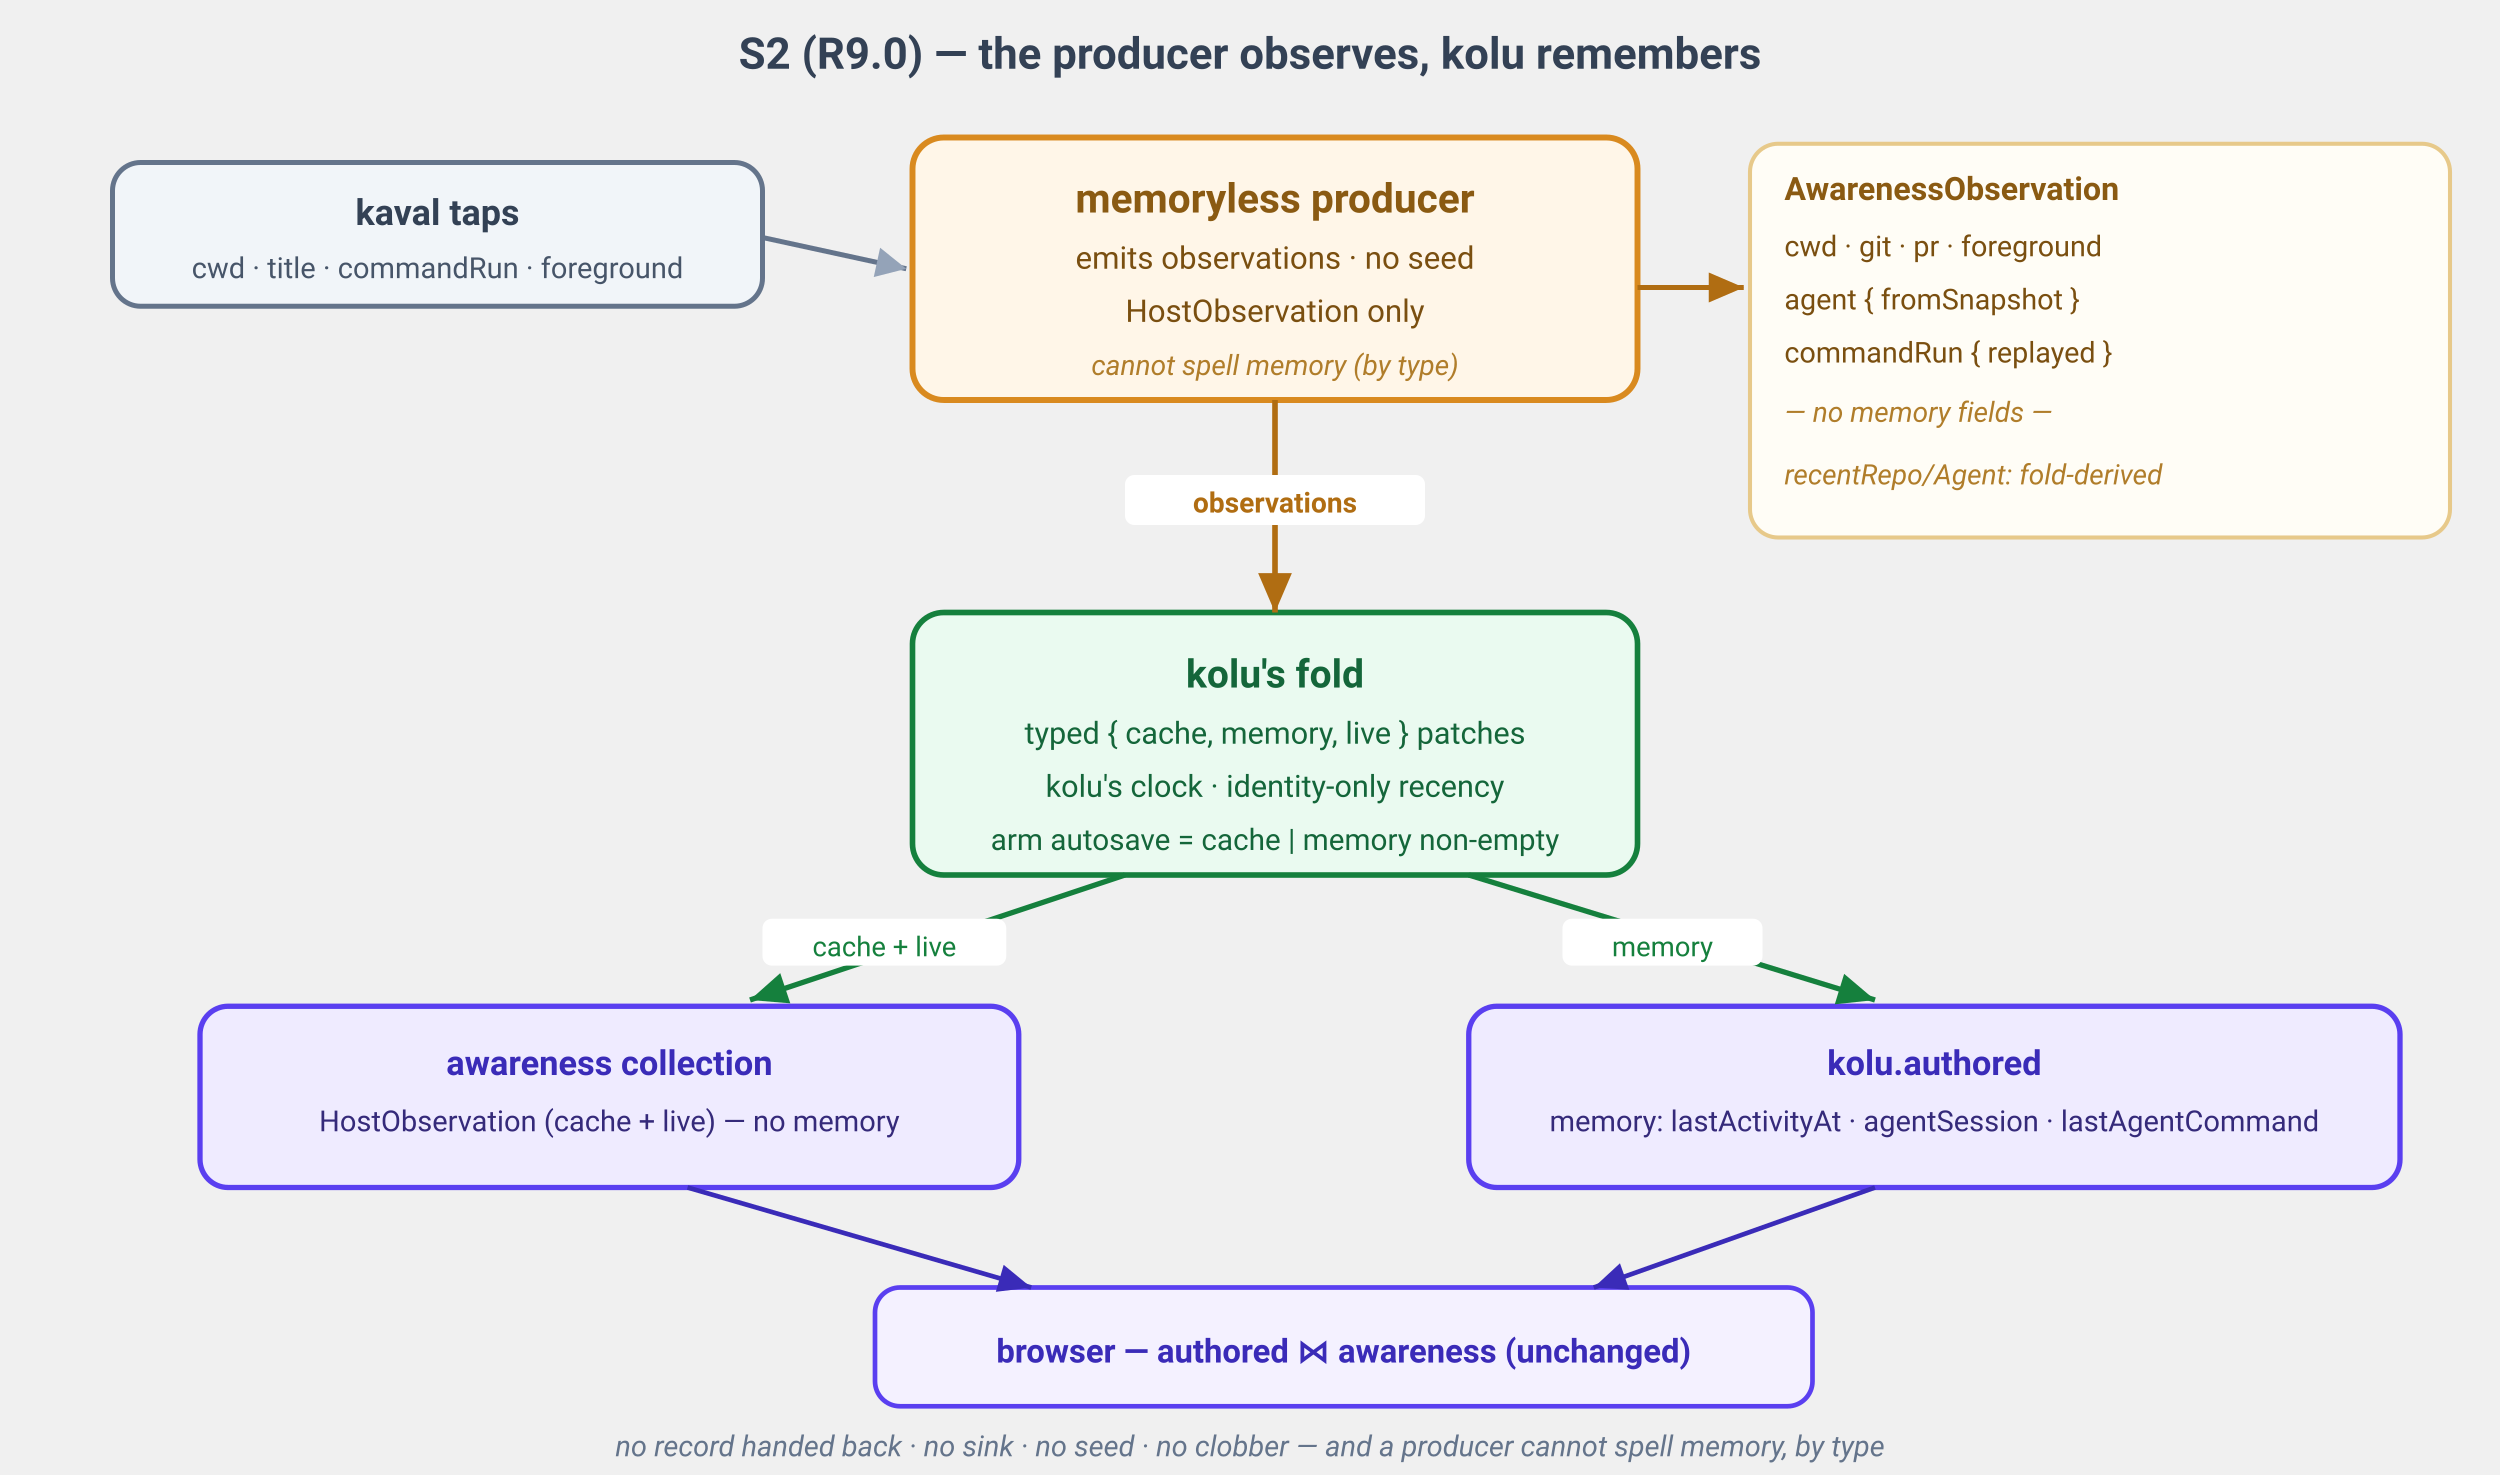
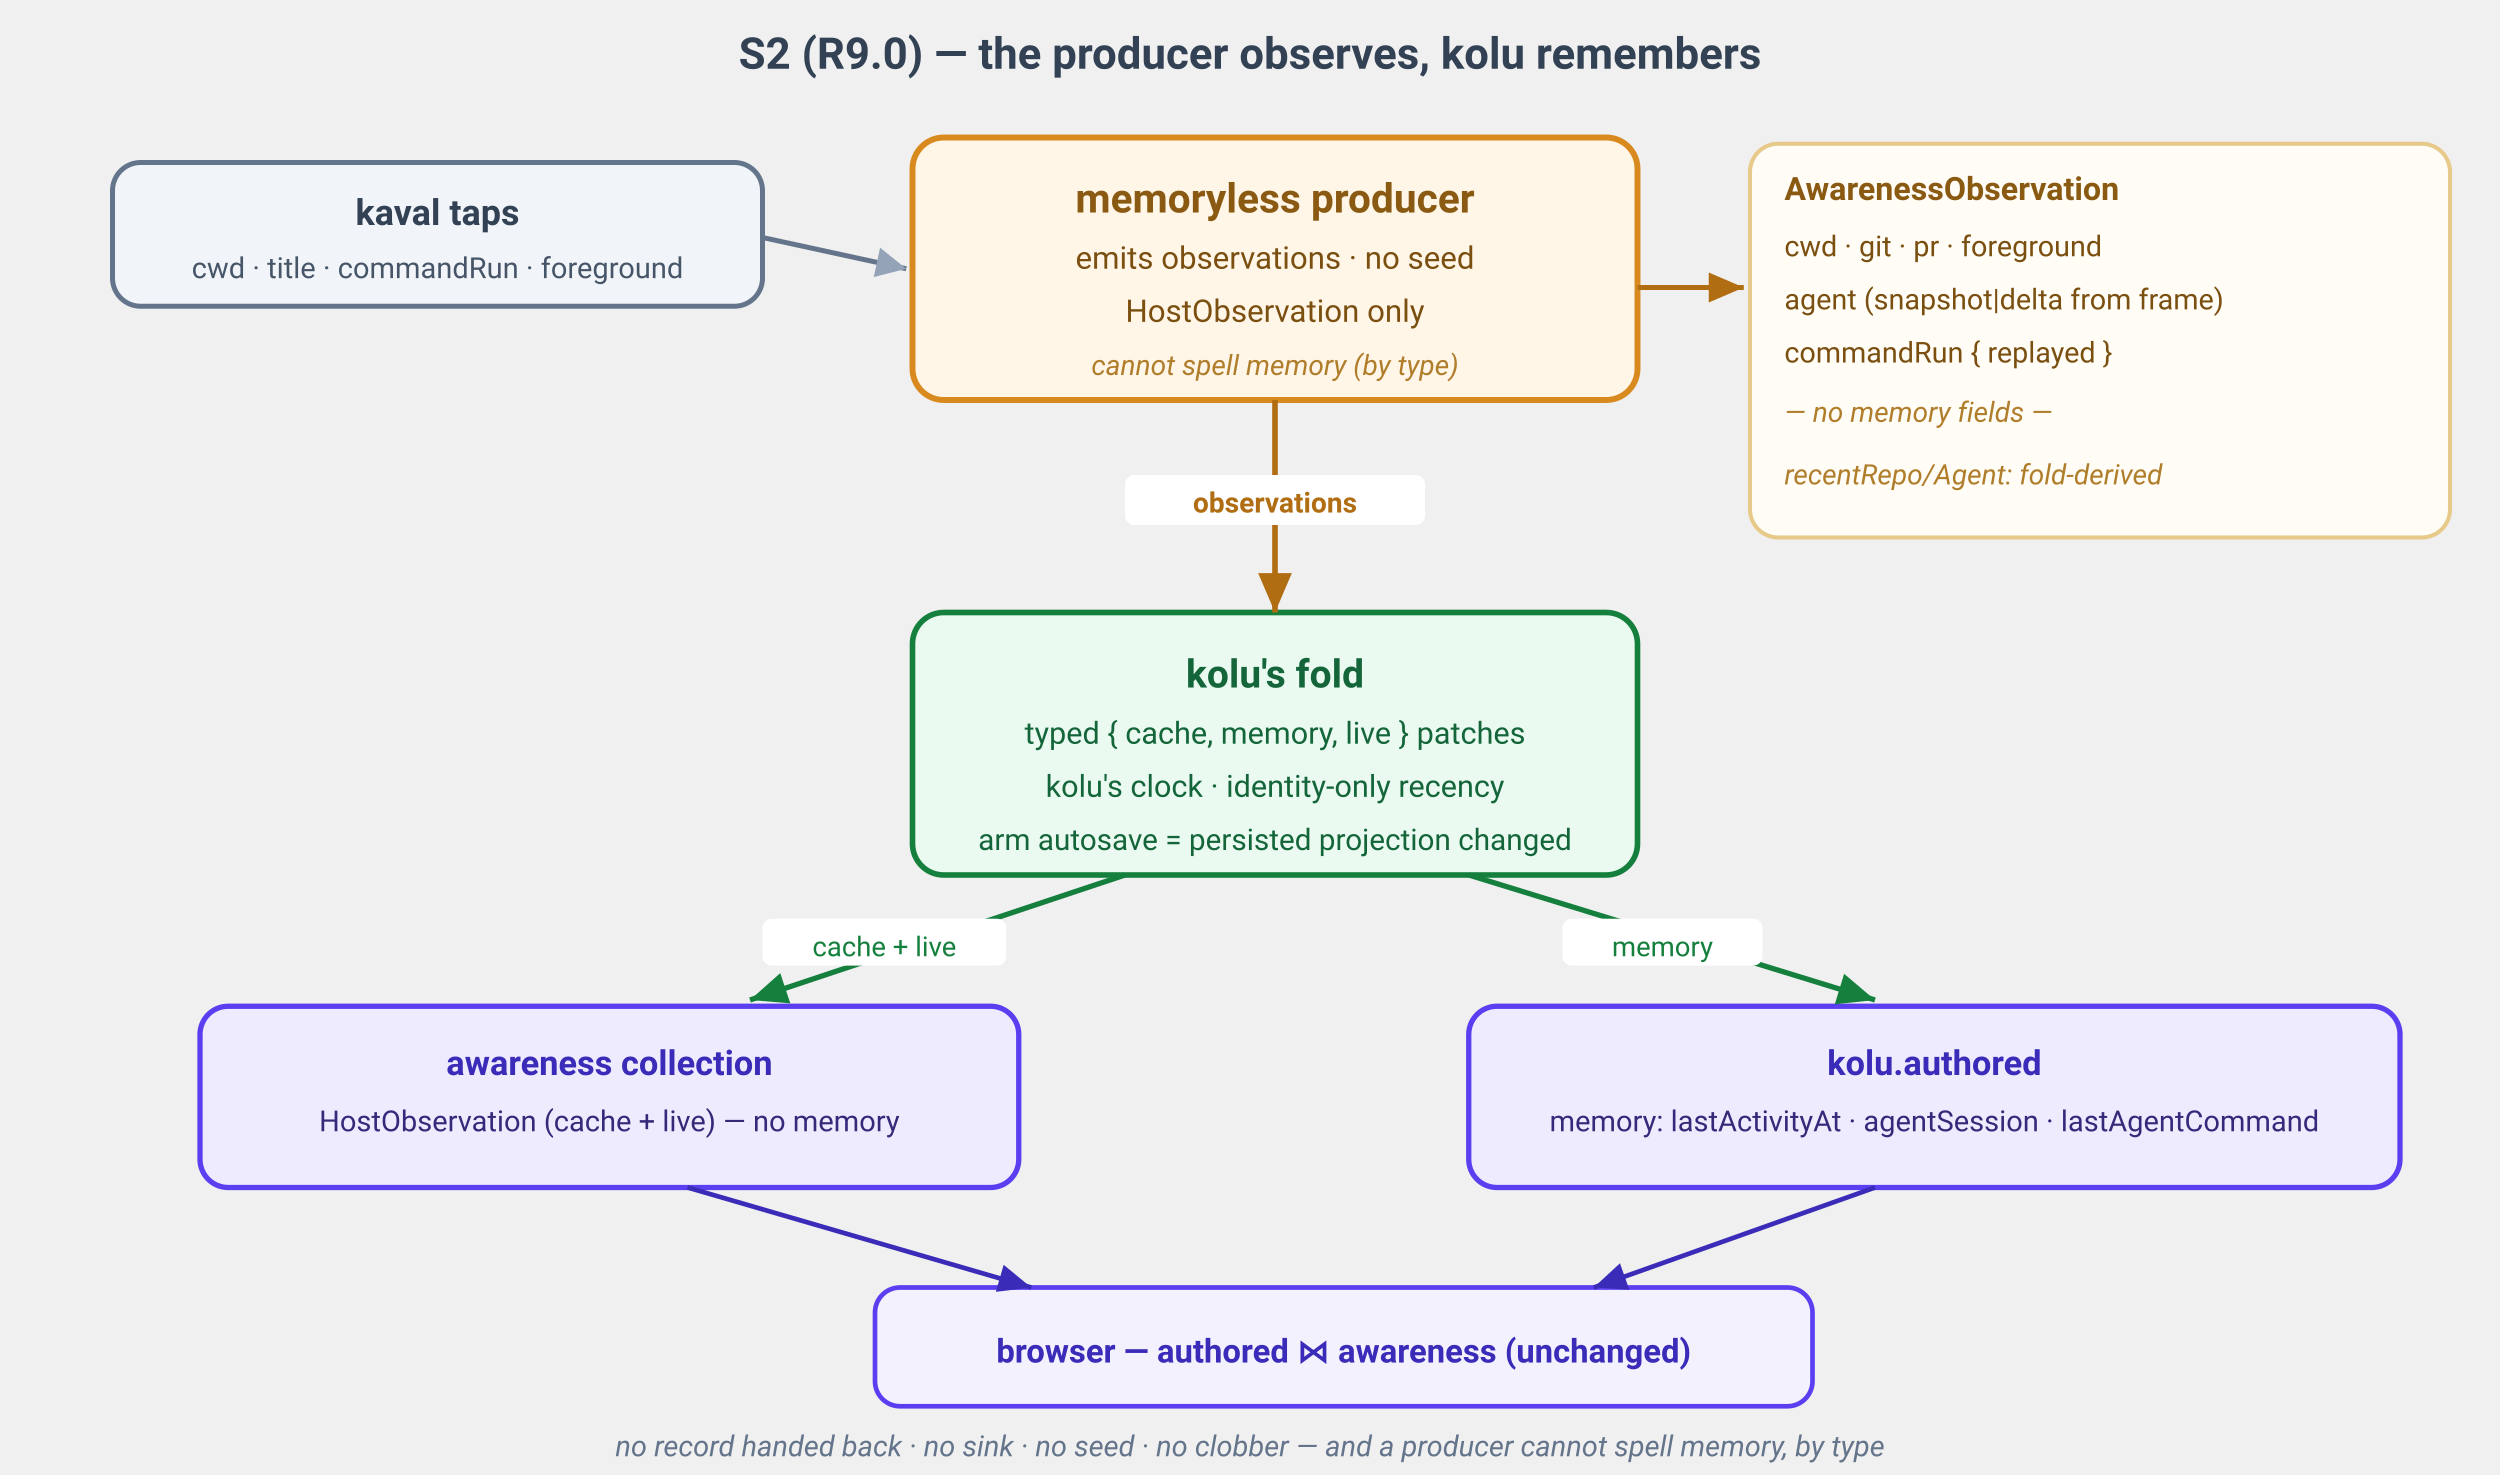
<svg xmlns="http://www.w3.org/2000/svg" viewBox="0 0 800 472" font-family="ui-sans-serif,system-ui,-apple-system,Segoe UI,Roboto,sans-serif">
  <defs>
    <marker id="b" markerWidth="9" markerHeight="9" refX="7" refY="3" orient="auto">
      <path d="M0,0 L7,3 L0,6 Z" fill="#3a2bb8" />
    </marker>
    <marker id="g" markerWidth="9" markerHeight="9" refX="7" refY="3" orient="auto">
      <path d="M0,0 L7,3 L0,6 Z" fill="#15803d" />
    </marker>
    <marker id="a" markerWidth="9" markerHeight="9" refX="7" refY="3" orient="auto">
      <path d="M0,0 L7,3 L0,6 Z" fill="#b06d12" />
    </marker>
    <marker id="s" markerWidth="8" markerHeight="8" refX="6" refY="3" orient="auto">
      <path d="M0,0 L6,3 L0,6 Z" fill="#94a3b8" />
    </marker>
  </defs>
  <text x="400" y="22" text-anchor="middle" font-size="14" font-weight="700" fill="#334155">S2 (R9.0) — the producer observes, kolu remembers</text>
  <rect x="36" y="52" width="208" height="46" rx="9" fill="#f1f5f9" stroke="#64748b" stroke-width="1.6" />
  <text x="140" y="72" text-anchor="middle" font-size="11.5" font-weight="700" fill="#334155">kaval taps</text>
  <text x="140" y="89" text-anchor="middle" font-size="9.3" fill="#475569">cwd · title · commandRun · foreground</text>
  <rect x="292" y="44" width="232" height="84" rx="10" fill="#fff6e8" stroke="#d98a1f" stroke-width="1.9" />
  <text x="408" y="68" text-anchor="middle" font-size="13" font-weight="700" fill="#8a5a12">memoryless producer</text>
  <text x="408" y="86" text-anchor="middle" font-size="10" fill="#7a4f10">emits observations · no seed</text>
  <text x="408" y="103" text-anchor="middle" font-size="10" fill="#7a4f10">HostObservation only</text>
  <text x="408" y="120" text-anchor="middle" font-size="9" font-style="italic" fill="#b07d2a">cannot spell memory (by type)</text>
  <line x1="244" y1="76" x2="290" y2="86" stroke="#64748b" stroke-width="1.6" marker-end="url(#s)" />
  <rect x="560" y="46" width="224" height="126" rx="9" fill="#fffdf6" stroke="#e7c98a" stroke-width="1.3" />
  <text x="571" y="64" font-size="10.3" font-weight="700" fill="#8a5a12">AwarenessObservation</text>
  <text x="571" y="82" font-size="9.2" fill="#7a4f10">cwd · git · pr · foreground</text>
-   <text x="571" y="99" font-size="9.2" fill="#7a4f10">agent { fromSnapshot }</text>
+   <text x="571" y="99" font-size="9.2" fill="#7a4f10">agent  (snapshot|delta from frame)</text>
  <text x="571" y="116" font-size="9.2" fill="#7a4f10">commandRun { replayed }</text>
  <text x="571" y="135" font-size="9" font-style="italic" fill="#b07d2a">— no memory fields —</text>
  <text x="571" y="155" font-size="9" font-style="italic" fill="#b07d2a">recentRepo/Agent: fold-derived</text>
  <line x1="524" y1="92" x2="558" y2="92" stroke="#b06d12" stroke-width="1.6" marker-end="url(#a)" />
  <rect x="292" y="196" width="232" height="84" rx="10" fill="#eafaf0" stroke="#15803d" stroke-width="1.8" />
  <text x="408" y="220" text-anchor="middle" font-size="12.5" font-weight="700" fill="#14663a">kolu's fold</text>
  <text x="408" y="238" text-anchor="middle" font-size="9.8" fill="#14663a">typed { cache, memory, live } patches</text>
  <text x="408" y="255" text-anchor="middle" font-size="9.8" fill="#14663a">kolu's clock · identity-only recency</text>
-   <text x="408" y="272" text-anchor="middle" font-size="9.5" fill="#14663a">arm autosave = cache | memory non-empty</text>
+   <text x="408" y="272" text-anchor="middle" font-size="9.5" fill="#14663a">arm autosave = persisted projection changed</text>
  <line x1="408" y1="128" x2="408" y2="196" stroke="#b06d12" stroke-width="1.8" marker-end="url(#a)" />
  <rect x="360" y="152" width="96" height="16" rx="3" fill="#fff" />
  <text x="408" y="164" text-anchor="middle" font-size="9" font-weight="700" fill="#b06d12">observations</text>
  <rect x="64" y="322" width="262" height="58" rx="9" fill="#efebff" stroke="#5a3ff0" stroke-width="1.7" />
  <text x="195" y="344" text-anchor="middle" font-size="11" font-weight="700" fill="#3a2bb8">awareness collection</text>
  <text x="195" y="362" text-anchor="middle" font-size="9.3" fill="#352a7a">HostObservation (cache + live) — no memory</text>
  <rect x="470" y="322" width="298" height="58" rx="9" fill="#efebff" stroke="#5a3ff0" stroke-width="1.7" />
  <text x="619" y="344" text-anchor="middle" font-size="11" font-weight="700" fill="#3a2bb8">kolu.authored</text>
  <text x="619" y="362" text-anchor="middle" font-size="9.3" fill="#352a7a">memory: lastActivityAt · agentSession · lastAgentCommand</text>
  <line x1="360" y1="280" x2="240" y2="320" stroke="#15803d" stroke-width="1.7" marker-end="url(#g)" />
  <rect x="244" y="294" width="78" height="15" rx="3" fill="#fff" />
  <text x="283" y="306" text-anchor="middle" font-size="8.8" fill="#15803d">cache + live</text>
  <line x1="470" y1="280" x2="600" y2="320" stroke="#15803d" stroke-width="1.7" marker-end="url(#g)" />
  <rect x="500" y="294" width="64" height="15" rx="3" fill="#fff" />
  <text x="532" y="306" text-anchor="middle" font-size="8.8" fill="#15803d">memory</text>
  <rect x="280" y="412" width="300" height="38" rx="8" fill="#f4f1ff" stroke="#5a3ff0" stroke-width="1.5" />
  <text x="430" y="436" text-anchor="middle" font-size="10.5" font-weight="700" fill="#3a2bb8">browser — authored ⋈ awareness (unchanged)</text>
  <line x1="220" y1="380" x2="330" y2="412" stroke="#3a2bb8" stroke-width="1.5" marker-end="url(#b)" />
  <line x1="600" y1="380" x2="510" y2="412" stroke="#3a2bb8" stroke-width="1.5" marker-end="url(#b)" />
  <text x="400" y="466" text-anchor="middle" font-size="9.3" font-style="italic" fill="#64748b">no record handed back · no sink · no seed · no clobber — and a producer cannot spell memory, by type</text>
</svg>
